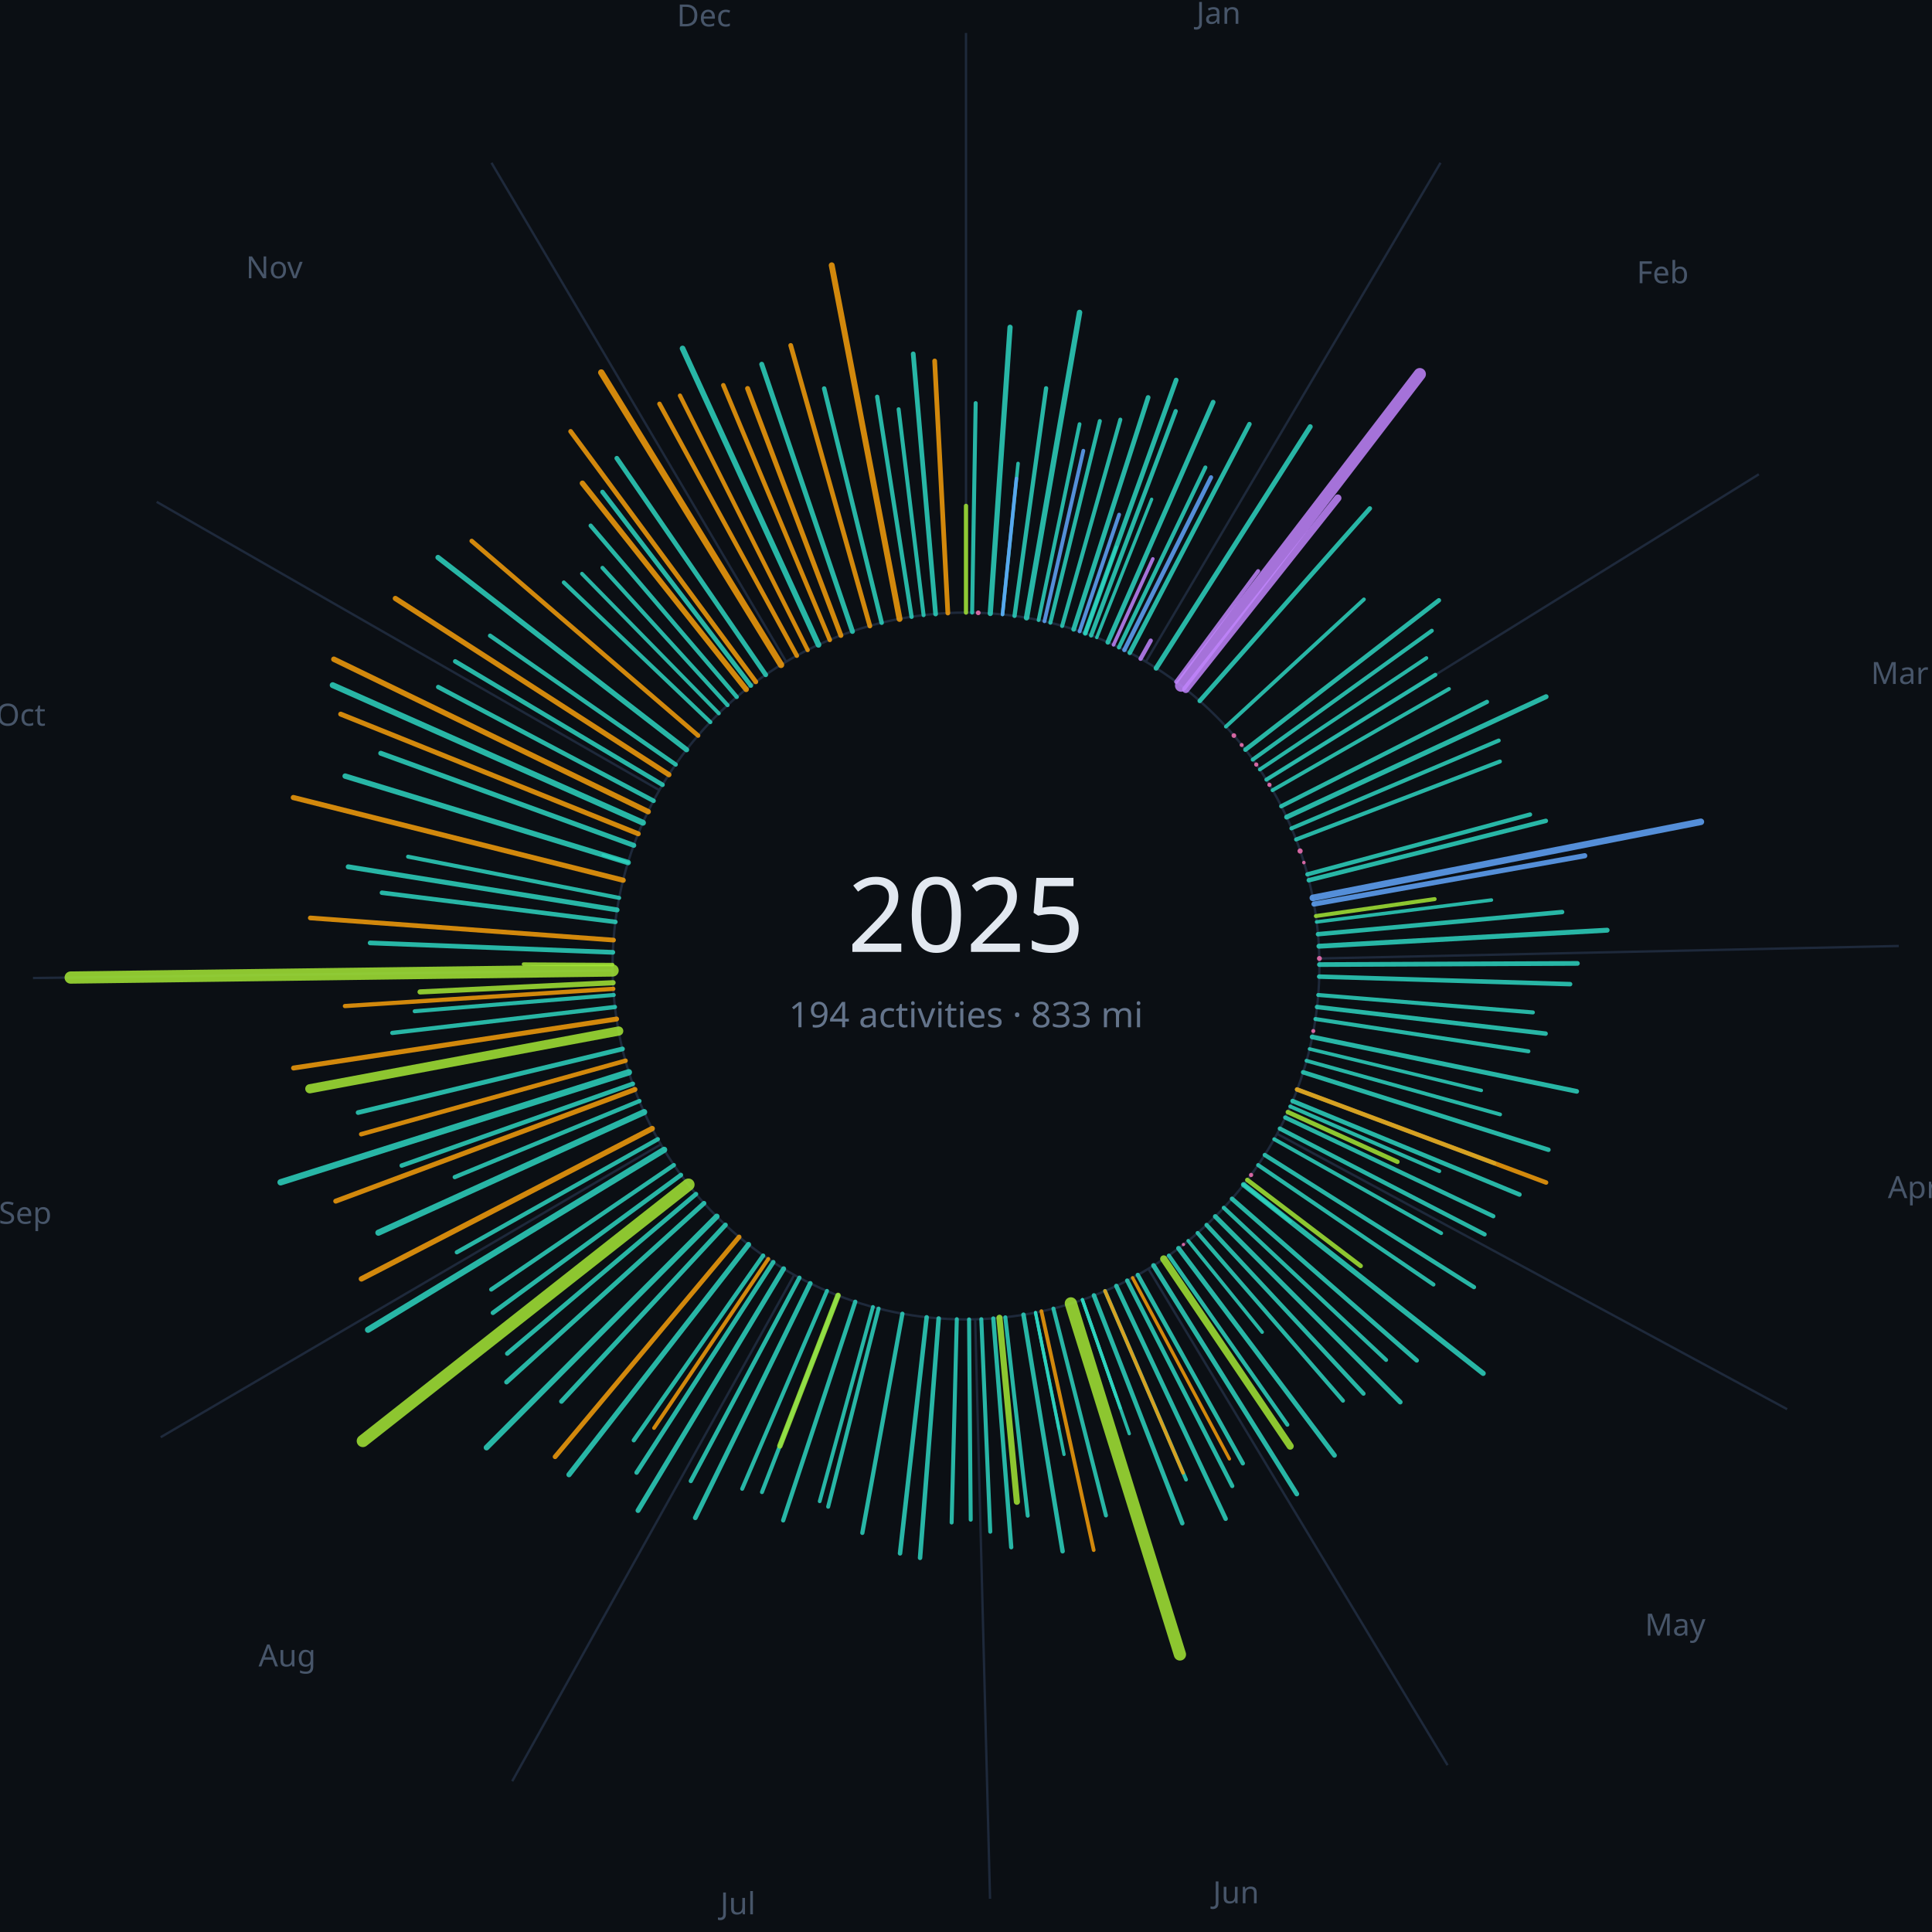
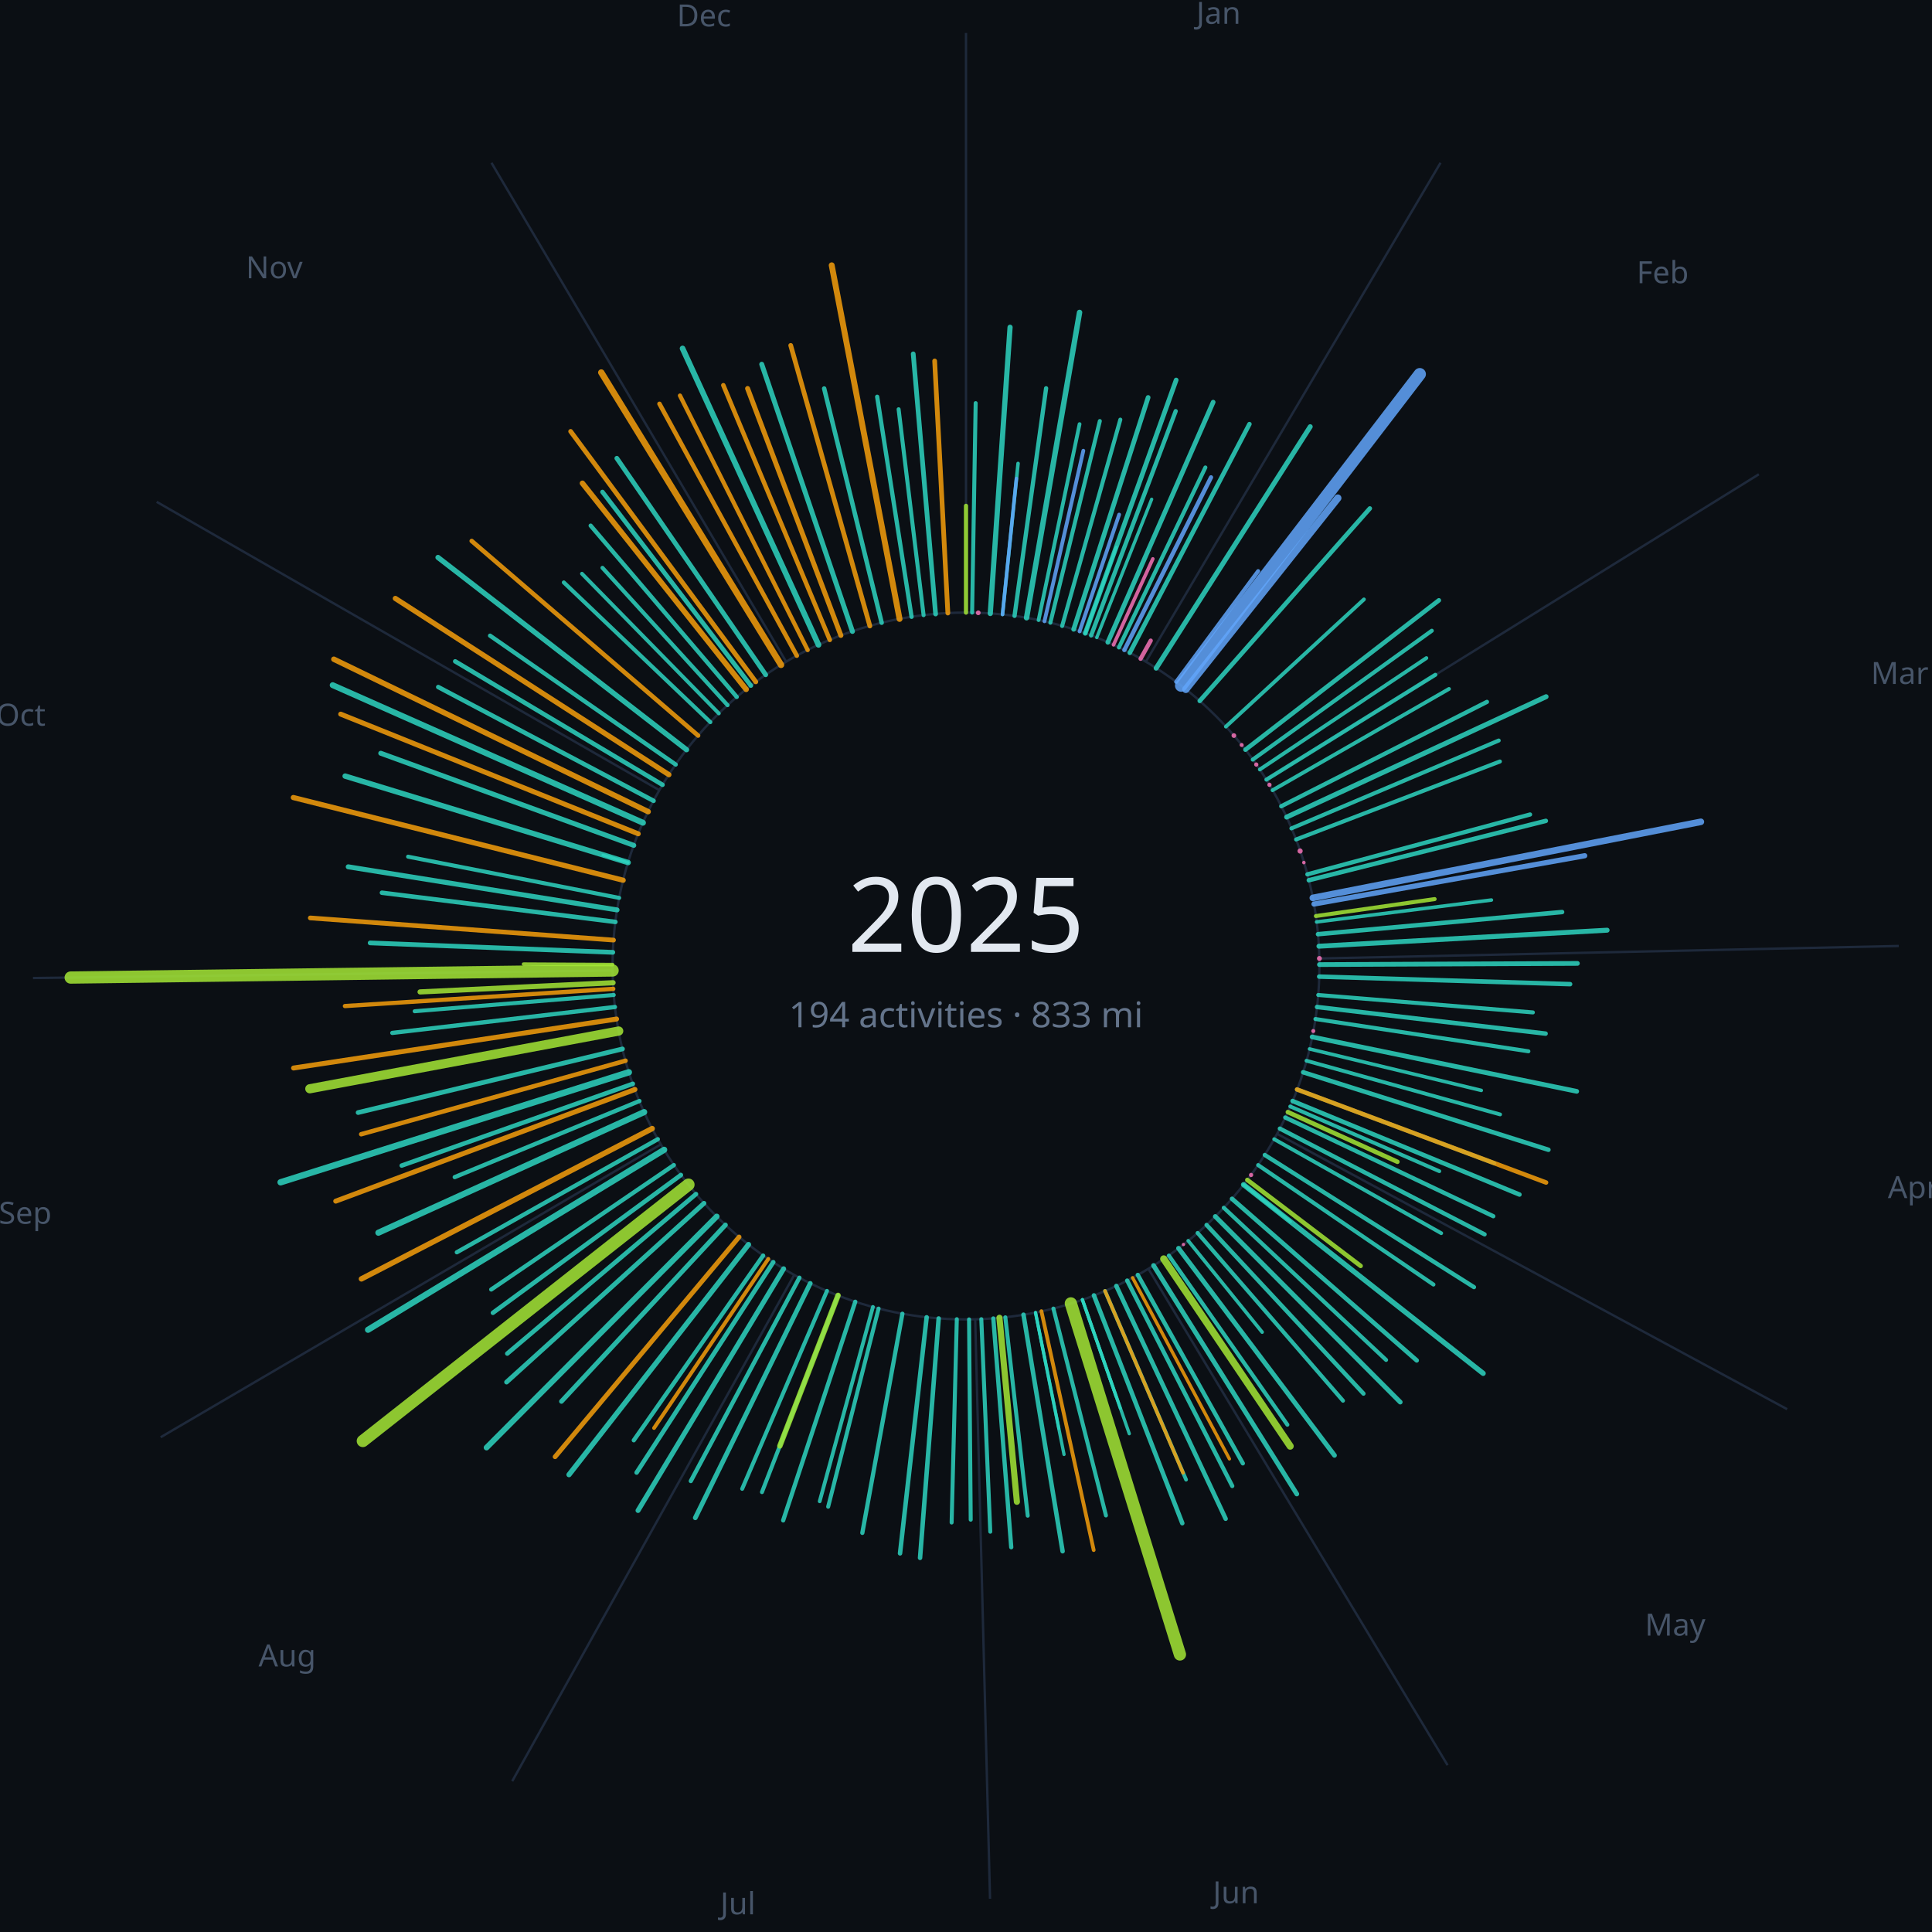
<svg xmlns="http://www.w3.org/2000/svg" viewBox="0 0 820 820">
  <rect width="820" height="820" fill="#0b0f14" />
  <line x1="410.0" y1="260.0" x2="410.0" y2="14.0" stroke="#1e293b" stroke-width="1" />
  <text x="517.2" y="10.1" fill="#475569" font-family="system-ui" font-size="13" text-anchor="middle">Jan</text>
  <line x1="486.3" y1="280.9" x2="611.4" y2="69.1" stroke="#1e293b" stroke-width="1" />
  <text x="705.7" y="120.2" fill="#475569" font-family="system-ui" font-size="13" text-anchor="middle">Feb</text>
  <line x1="537.5" y1="330.9" x2="746.5" y2="201.3" stroke="#1e293b" stroke-width="1" />
  <text x="806.3" y="290.3" fill="#475569" font-family="system-ui" font-size="13" text-anchor="middle">Mar</text>
  <line x1="560.0" y1="406.8" x2="805.9" y2="401.5" stroke="#1e293b" stroke-width="1" />
  <text x="812.1" y="508.5" fill="#475569" font-family="system-ui" font-size="13" text-anchor="middle">Apr</text>
  <line x1="542.0" y1="481.2" x2="758.5" y2="598.1" stroke="#1e293b" stroke-width="1" />
  <text x="711.0" y="694.2" fill="#475569" font-family="system-ui" font-size="13" text-anchor="middle">May</text>
  <line x1="487.4" y1="538.5" x2="614.4" y2="749.2" stroke="#1e293b" stroke-width="1" />
  <text x="524.6" y="807.8" fill="#475569" font-family="system-ui" font-size="13" text-anchor="middle">Jun</text>
  <line x1="413.9" y1="559.9" x2="420.2" y2="805.9" stroke="#1e293b" stroke-width="1" />
  <text x="313.2" y="812.5" fill="#475569" font-family="system-ui" font-size="13" text-anchor="middle">Jul</text>
  <line x1="337.1" y1="541.1" x2="217.4" y2="756.0" stroke="#1e293b" stroke-width="1" />
  <text x="121.9" y="707.3" fill="#475569" font-family="system-ui" font-size="13" text-anchor="middle">Aug</text>
  <line x1="280.5" y1="485.7" x2="68.2" y2="610.0" stroke="#1e293b" stroke-width="1" />
  <text x="10.7" y="519.4" fill="#475569" font-family="system-ui" font-size="13" text-anchor="middle">Sep</text>
  <line x1="260.0" y1="411.9" x2="14.0" y2="415.1" stroke="#1e293b" stroke-width="1" />
  <text x="8.8" y="308.0" fill="#475569" font-family="system-ui" font-size="13" text-anchor="middle">Oct</text>
  <line x1="279.9" y1="335.4" x2="66.5" y2="213.0" stroke="#1e293b" stroke-width="1" />
  <text x="116.4" y="118.1" fill="#475569" font-family="system-ui" font-size="13" text-anchor="middle">Nov</text>
  <line x1="333.7" y1="280.9" x2="208.6" y2="69.1" stroke="#1e293b" stroke-width="1" />
  <text x="298.8" y="11.2" fill="#475569" font-family="system-ui" font-size="13" text-anchor="middle">Dec</text>
  <circle cx="410.0" cy="410.0" r="150" fill="none" stroke="#1e293b" />
  <line x1="410.0" y1="260.0" x2="410.0" y2="214.7" stroke="#a3e635" stroke-width="1.8" stroke-linecap="round" opacity="0.85" />
  <line x1="412.6" y1="260.0" x2="414.1" y2="171.1" stroke="#2dd4bf" stroke-width="1.7" stroke-linecap="round" opacity="0.85" />
  <line x1="415.2" y1="260.1" x2="415.2" y2="260.1" stroke="#f472b6" stroke-width="2.0" stroke-linecap="round" opacity="0.85" />
  <line x1="420.3" y1="260.4" x2="428.7" y2="138.9" stroke="#2dd4bf" stroke-width="2.2" stroke-linecap="round" opacity="0.85" />
  <line x1="425.5" y1="260.8" x2="432.1" y2="196.7" stroke="#2dd4bf" stroke-width="1.5" stroke-linecap="round" opacity="0.85" />
  <line x1="425.5" y1="260.8" x2="431.4" y2="203.1" stroke="#60a5fa" stroke-width="1.5" stroke-linecap="round" opacity="0.85" />
  <line x1="430.6" y1="261.4" x2="444.0" y2="164.8" stroke="#2dd4bf" stroke-width="1.8" stroke-linecap="round" opacity="0.85" />
  <line x1="435.7" y1="262.2" x2="458.2" y2="132.6" stroke="#2dd4bf" stroke-width="2.3" stroke-linecap="round" opacity="0.85" />
  <line x1="440.8" y1="263.2" x2="458.2" y2="180.0" stroke="#2dd4bf" stroke-width="1.6" stroke-linecap="round" opacity="0.85" />
  <line x1="443.3" y1="263.7" x2="459.8" y2="191.3" stroke="#60a5fa" stroke-width="1.6" stroke-linecap="round" opacity="0.85" />
  <line x1="445.8" y1="264.3" x2="466.8" y2="178.7" stroke="#2dd4bf" stroke-width="1.7" stroke-linecap="round" opacity="0.85" />
  <line x1="450.8" y1="265.7" x2="475.5" y2="178.1" stroke="#2dd4bf" stroke-width="1.7" stroke-linecap="round" opacity="0.85" />
  <line x1="455.7" y1="267.1" x2="487.3" y2="168.7" stroke="#2dd4bf" stroke-width="2.0" stroke-linecap="round" opacity="0.85" />
  <line x1="458.2" y1="268.0" x2="475.0" y2="218.4" stroke="#60a5fa" stroke-width="1.6" stroke-linecap="round" opacity="0.85" />
  <line x1="460.6" y1="268.8" x2="499.2" y2="161.3" stroke="#2dd4bf" stroke-width="2.0" stroke-linecap="round" opacity="0.85" />
  <line x1="460.6" y1="268.8" x2="473.8" y2="232.2" stroke="#2dd4bf" stroke-width="1.3" stroke-linecap="round" opacity="0.85" />
  <line x1="463.1" y1="269.7" x2="499.0" y2="174.5" stroke="#2dd4bf" stroke-width="1.8" stroke-linecap="round" opacity="0.85" />
  <line x1="465.5" y1="270.6" x2="488.8" y2="211.9" stroke="#2dd4bf" stroke-width="1.4" stroke-linecap="round" opacity="0.85" />
  <line x1="470.2" y1="272.6" x2="514.9" y2="170.7" stroke="#2dd4bf" stroke-width="2.0" stroke-linecap="round" opacity="0.85" />
-   <line x1="472.6" y1="273.7" x2="489.3" y2="237.2" stroke="#c084fc" stroke-width="1.5" stroke-linecap="round" opacity="0.85" />
+   <line x1="472.6" y1="273.7" x2="489.3" y2="237.2" stroke="#f472b6" stroke-width="1.5" stroke-linecap="round" opacity="0.85" />
  <line x1="474.9" y1="274.8" x2="511.6" y2="198.4" stroke="#2dd4bf" stroke-width="1.7" stroke-linecap="round" opacity="0.85" />
  <line x1="477.2" y1="275.9" x2="514.0" y2="202.6" stroke="#60a5fa" stroke-width="1.8" stroke-linecap="round" opacity="0.85" />
  <line x1="479.5" y1="277.1" x2="530.3" y2="180.0" stroke="#2dd4bf" stroke-width="1.9" stroke-linecap="round" opacity="0.85" />
-   <line x1="484.1" y1="279.6" x2="488.4" y2="271.9" stroke="#c084fc" stroke-width="1.8" stroke-linecap="round" opacity="0.85" />
+   <line x1="484.1" y1="279.6" x2="488.4" y2="271.9" stroke="#f472b6" stroke-width="1.8" stroke-linecap="round" opacity="0.85" />
  <line x1="490.7" y1="283.6" x2="556.1" y2="181.1" stroke="#2dd4bf" stroke-width="2.1" stroke-linecap="round" opacity="0.85" />
-   <line x1="499.2" y1="289.4" x2="534.0" y2="242.4" stroke="#c084fc" stroke-width="1.7" stroke-linecap="round" opacity="0.85" />
-   <line x1="501.3" y1="291.0" x2="602.6" y2="158.8" stroke="#c084fc" stroke-width="5.2" stroke-linecap="round" opacity="0.85" />
-   <line x1="503.3" y1="292.6" x2="567.8" y2="211.4" stroke="#c084fc" stroke-width="3.1" stroke-linecap="round" opacity="0.85" />
+   <line x1="499.2" y1="289.4" x2="534.0" y2="242.4" stroke="#60a5fa" stroke-width="1.7" stroke-linecap="round" opacity="0.85" />
+   <line x1="501.3" y1="291.0" x2="602.6" y2="158.8" stroke="#60a5fa" stroke-width="5.2" stroke-linecap="round" opacity="0.85" />
+   <line x1="503.3" y1="292.6" x2="567.8" y2="211.4" stroke="#60a5fa" stroke-width="3.1" stroke-linecap="round" opacity="0.85" />
  <line x1="509.2" y1="297.5" x2="581.4" y2="215.8" stroke="#2dd4bf" stroke-width="1.9" stroke-linecap="round" opacity="0.85" />
  <line x1="520.3" y1="308.4" x2="578.9" y2="254.4" stroke="#2dd4bf" stroke-width="1.6" stroke-linecap="round" opacity="0.85" />
  <line x1="523.7" y1="312.2" x2="523.7" y2="312.2" stroke="#f472b6" stroke-width="2.0" stroke-linecap="round" opacity="0.85" />
  <line x1="527.0" y1="316.2" x2="527.0" y2="316.2" stroke="#f472b6" stroke-width="1.7" stroke-linecap="round" opacity="0.85" />
  <line x1="528.6" y1="318.2" x2="610.7" y2="254.8" stroke="#2dd4bf" stroke-width="1.9" stroke-linecap="round" opacity="0.85" />
  <line x1="531.7" y1="322.4" x2="607.7" y2="267.7" stroke="#2dd4bf" stroke-width="1.7" stroke-linecap="round" opacity="0.85" />
  <line x1="533.2" y1="324.5" x2="533.2" y2="324.5" stroke="#f472b6" stroke-width="1.8" stroke-linecap="round" opacity="0.85" />
  <line x1="534.7" y1="326.6" x2="605.4" y2="279.3" stroke="#2dd4bf" stroke-width="1.6" stroke-linecap="round" opacity="0.85" />
  <line x1="537.5" y1="330.9" x2="609.2" y2="286.4" stroke="#2dd4bf" stroke-width="1.7" stroke-linecap="round" opacity="0.85" />
  <line x1="538.8" y1="333.1" x2="538.8" y2="333.1" stroke="#f472b6" stroke-width="1.8" stroke-linecap="round" opacity="0.85" />
  <line x1="540.1" y1="335.4" x2="615.0" y2="292.4" stroke="#2dd4bf" stroke-width="1.6" stroke-linecap="round" opacity="0.85" />
  <line x1="543.8" y1="342.2" x2="631.1" y2="297.9" stroke="#2dd4bf" stroke-width="1.8" stroke-linecap="round" opacity="0.85" />
  <line x1="546.1" y1="346.8" x2="656.2" y2="295.7" stroke="#2dd4bf" stroke-width="2.1" stroke-linecap="round" opacity="0.85" />
  <line x1="548.1" y1="351.6" x2="636.1" y2="314.3" stroke="#2dd4bf" stroke-width="1.7" stroke-linecap="round" opacity="0.85" />
  <line x1="550.1" y1="356.3" x2="636.6" y2="323.2" stroke="#2dd4bf" stroke-width="1.7" stroke-linecap="round" opacity="0.85" />
  <line x1="551.8" y1="361.2" x2="551.8" y2="361.2" stroke="#f472b6" stroke-width="2.2" stroke-linecap="round" opacity="0.85" />
  <line x1="553.4" y1="366.1" x2="553.4" y2="366.1" stroke="#f472b6" stroke-width="1.5" stroke-linecap="round" opacity="0.85" />
  <line x1="554.9" y1="371.1" x2="649.4" y2="345.7" stroke="#2dd4bf" stroke-width="1.8" stroke-linecap="round" opacity="0.85" />
  <line x1="555.5" y1="373.6" x2="656.1" y2="348.4" stroke="#2dd4bf" stroke-width="1.9" stroke-linecap="round" opacity="0.85" />
  <line x1="557.2" y1="381.1" x2="721.9" y2="348.8" stroke="#60a5fa" stroke-width="2.8" stroke-linecap="round" opacity="0.85" />
  <line x1="557.7" y1="383.7" x2="672.6" y2="363.2" stroke="#60a5fa" stroke-width="2.2" stroke-linecap="round" opacity="0.85" />
  <line x1="558.5" y1="388.8" x2="608.9" y2="381.6" stroke="#a3e635" stroke-width="1.7" stroke-linecap="round" opacity="0.85" />
  <line x1="558.8" y1="391.3" x2="633.0" y2="382.0" stroke="#2dd4bf" stroke-width="1.5" stroke-linecap="round" opacity="0.85" />
  <line x1="559.4" y1="396.5" x2="663.0" y2="387.1" stroke="#2dd4bf" stroke-width="1.9" stroke-linecap="round" opacity="0.85" />
  <line x1="559.8" y1="401.6" x2="682.1" y2="394.8" stroke="#2dd4bf" stroke-width="2.1" stroke-linecap="round" opacity="0.85" />
  <line x1="560.0" y1="406.8" x2="560.0" y2="406.8" stroke="#f472b6" stroke-width="2.1" stroke-linecap="round" opacity="0.85" />
  <line x1="560.0" y1="409.4" x2="669.5" y2="408.9" stroke="#2dd4bf" stroke-width="2.0" stroke-linecap="round" opacity="0.85" />
  <line x1="559.9" y1="414.5" x2="666.4" y2="417.7" stroke="#2dd4bf" stroke-width="1.9" stroke-linecap="round" opacity="0.85" />
  <line x1="559.5" y1="422.3" x2="650.6" y2="429.7" stroke="#2dd4bf" stroke-width="1.7" stroke-linecap="round" opacity="0.85" />
  <line x1="559.0" y1="427.4" x2="656.0" y2="438.7" stroke="#2dd4bf" stroke-width="1.9" stroke-linecap="round" opacity="0.85" />
  <line x1="558.3" y1="432.5" x2="648.7" y2="446.2" stroke="#2dd4bf" stroke-width="1.7" stroke-linecap="round" opacity="0.85" />
  <line x1="557.4" y1="437.6" x2="557.4" y2="437.6" stroke="#f472b6" stroke-width="1.7" stroke-linecap="round" opacity="0.85" />
  <line x1="556.9" y1="440.1" x2="669.2" y2="463.2" stroke="#2dd4bf" stroke-width="2.0" stroke-linecap="round" opacity="0.85" />
  <line x1="555.8" y1="445.2" x2="628.7" y2="462.8" stroke="#2dd4bf" stroke-width="1.5" stroke-linecap="round" opacity="0.85" />
  <line x1="554.5" y1="450.2" x2="636.7" y2="473.0" stroke="#2dd4bf" stroke-width="1.6" stroke-linecap="round" opacity="0.85" />
  <line x1="553.1" y1="455.1" x2="657.2" y2="488.0" stroke="#2dd4bf" stroke-width="1.9" stroke-linecap="round" opacity="0.85" />
  <line x1="550.5" y1="462.4" x2="634.2" y2="493.7" stroke="#2dd4bf" stroke-width="1.7" stroke-linecap="round" opacity="0.85" />
  <line x1="550.5" y1="462.4" x2="656.2" y2="501.9" stroke="#f59e0b" stroke-width="1.9" stroke-linecap="round" opacity="0.85" />
  <line x1="548.6" y1="467.3" x2="644.9" y2="507.0" stroke="#2dd4bf" stroke-width="1.9" stroke-linecap="round" opacity="0.85" />
  <line x1="547.6" y1="469.6" x2="610.9" y2="497.1" stroke="#2dd4bf" stroke-width="1.6" stroke-linecap="round" opacity="0.85" />
  <line x1="546.6" y1="472.0" x2="593.1" y2="493.1" stroke="#a3e635" stroke-width="1.9" stroke-linecap="round" opacity="0.85" />
  <line x1="545.5" y1="474.3" x2="633.8" y2="516.2" stroke="#2dd4bf" stroke-width="1.8" stroke-linecap="round" opacity="0.85" />
  <line x1="543.2" y1="479.0" x2="630.1" y2="523.9" stroke="#2dd4bf" stroke-width="1.8" stroke-linecap="round" opacity="0.85" />
  <line x1="540.8" y1="483.5" x2="611.7" y2="523.4" stroke="#2dd4bf" stroke-width="1.6" stroke-linecap="round" opacity="0.85" />
  <line x1="536.8" y1="490.2" x2="625.6" y2="546.3" stroke="#2dd4bf" stroke-width="1.8" stroke-linecap="round" opacity="0.85" />
  <line x1="534.0" y1="494.5" x2="608.4" y2="545.2" stroke="#2dd4bf" stroke-width="1.7" stroke-linecap="round" opacity="0.85" />
  <line x1="531.0" y1="498.7" x2="531.0" y2="498.7" stroke="#f472b6" stroke-width="1.8" stroke-linecap="round" opacity="0.85" />
  <line x1="529.4" y1="500.8" x2="577.5" y2="537.3" stroke="#a3e635" stroke-width="1.9" stroke-linecap="round" opacity="0.85" />
  <line x1="527.8" y1="502.8" x2="629.5" y2="582.9" stroke="#2dd4bf" stroke-width="2.2" stroke-linecap="round" opacity="0.85" />
  <line x1="527.8" y1="502.8" x2="547.7" y2="518.5" stroke="#2dd4bf" stroke-width="1.3" stroke-linecap="round" opacity="0.85" />
  <line x1="522.9" y1="508.8" x2="601.3" y2="577.4" stroke="#2dd4bf" stroke-width="1.9" stroke-linecap="round" opacity="0.85" />
  <line x1="519.4" y1="512.6" x2="588.3" y2="577.2" stroke="#2dd4bf" stroke-width="1.7" stroke-linecap="round" opacity="0.85" />
  <line x1="515.8" y1="516.3" x2="594.3" y2="595.1" stroke="#2dd4bf" stroke-width="2.0" stroke-linecap="round" opacity="0.85" />
  <line x1="512.1" y1="519.9" x2="578.7" y2="591.5" stroke="#2dd4bf" stroke-width="1.8" stroke-linecap="round" opacity="0.85" />
  <line x1="508.3" y1="523.3" x2="570.0" y2="594.5" stroke="#2dd4bf" stroke-width="1.7" stroke-linecap="round" opacity="0.85" />
  <line x1="504.3" y1="526.6" x2="535.7" y2="565.4" stroke="#2dd4bf" stroke-width="1.5" stroke-linecap="round" opacity="0.85" />
  <line x1="502.3" y1="528.2" x2="502.3" y2="528.2" stroke="#f472b6" stroke-width="1.4" stroke-linecap="round" opacity="0.85" />
  <line x1="500.2" y1="529.8" x2="566.4" y2="617.7" stroke="#2dd4bf" stroke-width="2.0" stroke-linecap="round" opacity="0.85" />
  <line x1="496.1" y1="532.9" x2="546.4" y2="604.7" stroke="#2dd4bf" stroke-width="1.7" stroke-linecap="round" opacity="0.85" />
  <line x1="493.9" y1="534.3" x2="547.6" y2="613.8" stroke="#a3e635" stroke-width="3.0" stroke-linecap="round" opacity="0.85" />
  <line x1="489.6" y1="537.1" x2="550.4" y2="634.1" stroke="#2dd4bf" stroke-width="2.0" stroke-linecap="round" opacity="0.85" />
  <line x1="482.9" y1="541.1" x2="527.5" y2="621.1" stroke="#2dd4bf" stroke-width="1.8" stroke-linecap="round" opacity="0.85" />
  <line x1="480.7" y1="542.3" x2="521.8" y2="619.2" stroke="#f59e0b" stroke-width="1.4" stroke-linecap="round" opacity="0.85" />
  <line x1="478.4" y1="543.5" x2="523.0" y2="630.7" stroke="#2dd4bf" stroke-width="1.8" stroke-linecap="round" opacity="0.85" />
  <line x1="473.8" y1="545.8" x2="520.2" y2="644.6" stroke="#2dd4bf" stroke-width="1.9" stroke-linecap="round" opacity="0.85" />
  <line x1="469.0" y1="547.9" x2="503.4" y2="628.0" stroke="#2dd4bf" stroke-width="1.6" stroke-linecap="round" opacity="0.85" />
  <line x1="469.0" y1="547.9" x2="502.1" y2="625.1" stroke="#f59e0b" stroke-width="1.5" stroke-linecap="round" opacity="0.85" />
  <line x1="464.3" y1="549.8" x2="501.8" y2="646.5" stroke="#2dd4bf" stroke-width="1.9" stroke-linecap="round" opacity="0.85" />
  <line x1="459.4" y1="551.6" x2="479.3" y2="608.5" stroke="#2dd4bf" stroke-width="1.4" stroke-linecap="round" opacity="0.85" />
  <line x1="459.4" y1="551.6" x2="475.5" y2="597.7" stroke="#2dd4bf" stroke-width="1.3" stroke-linecap="round" opacity="0.85" />
  <line x1="459.4" y1="551.6" x2="473.7" y2="592.7" stroke="#2dd4bf" stroke-width="1.3" stroke-linecap="round" opacity="0.85" />
  <line x1="454.5" y1="553.2" x2="500.8" y2="702.2" stroke="#a3e635" stroke-width="5.2" stroke-linecap="round" opacity="0.85" />
  <line x1="447.1" y1="555.4" x2="469.4" y2="643.2" stroke="#2dd4bf" stroke-width="1.7" stroke-linecap="round" opacity="0.85" />
  <line x1="442.0" y1="556.5" x2="464.2" y2="657.9" stroke="#f59e0b" stroke-width="1.6" stroke-linecap="round" opacity="0.85" />
  <line x1="439.5" y1="557.1" x2="451.6" y2="617.3" stroke="#2dd4bf" stroke-width="1.4" stroke-linecap="round" opacity="0.85" />
  <line x1="439.5" y1="557.1" x2="449.4" y2="606.3" stroke="#2dd4bf" stroke-width="1.3" stroke-linecap="round" opacity="0.85" />
  <line x1="439.5" y1="557.1" x2="443.8" y2="578.5" stroke="#2dd4bf" stroke-width="1.2" stroke-linecap="round" opacity="0.85" />
  <line x1="434.4" y1="558.0" x2="451.0" y2="658.4" stroke="#2dd4bf" stroke-width="1.9" stroke-linecap="round" opacity="0.85" />
  <line x1="426.7" y1="559.1" x2="436.2" y2="643.3" stroke="#2dd4bf" stroke-width="1.7" stroke-linecap="round" opacity="0.85" />
  <line x1="424.2" y1="559.3" x2="431.6" y2="637.4" stroke="#a3e635" stroke-width="2.6" stroke-linecap="round" opacity="0.85" />
  <line x1="421.6" y1="559.6" x2="429.2" y2="656.7" stroke="#2dd4bf" stroke-width="1.8" stroke-linecap="round" opacity="0.85" />
  <line x1="416.5" y1="559.9" x2="420.3" y2="650.1" stroke="#2dd4bf" stroke-width="1.7" stroke-linecap="round" opacity="0.85" />
  <line x1="411.3" y1="560.0" x2="412.0" y2="645.0" stroke="#2dd4bf" stroke-width="1.7" stroke-linecap="round" opacity="0.85" />
  <line x1="406.1" y1="559.9" x2="403.9" y2="646.2" stroke="#2dd4bf" stroke-width="1.7" stroke-linecap="round" opacity="0.85" />
  <line x1="398.4" y1="559.6" x2="390.5" y2="661.2" stroke="#2dd4bf" stroke-width="1.9" stroke-linecap="round" opacity="0.85" />
  <line x1="393.3" y1="559.1" x2="382.0" y2="659.3" stroke="#2dd4bf" stroke-width="1.9" stroke-linecap="round" opacity="0.85" />
  <line x1="383.0" y1="557.6" x2="366.0" y2="650.6" stroke="#2dd4bf" stroke-width="1.8" stroke-linecap="round" opacity="0.85" />
  <line x1="372.9" y1="555.4" x2="351.5" y2="639.5" stroke="#2dd4bf" stroke-width="1.7" stroke-linecap="round" opacity="0.85" />
  <line x1="370.5" y1="554.7" x2="347.9" y2="637.2" stroke="#2dd4bf" stroke-width="1.6" stroke-linecap="round" opacity="0.85" />
  <line x1="363.0" y1="552.5" x2="332.4" y2="645.3" stroke="#2dd4bf" stroke-width="1.8" stroke-linecap="round" opacity="0.85" />
  <line x1="355.7" y1="549.8" x2="323.4" y2="633.3" stroke="#2dd4bf" stroke-width="1.7" stroke-linecap="round" opacity="0.85" />
  <line x1="355.7" y1="549.8" x2="331.0" y2="613.7" stroke="#a3e635" stroke-width="2.3" stroke-linecap="round" opacity="0.85" />
  <line x1="351.0" y1="547.9" x2="315.0" y2="631.9" stroke="#2dd4bf" stroke-width="1.7" stroke-linecap="round" opacity="0.85" />
  <line x1="343.9" y1="544.7" x2="295.1" y2="644.2" stroke="#2dd4bf" stroke-width="2.0" stroke-linecap="round" opacity="0.85" />
  <line x1="339.3" y1="542.3" x2="293.2" y2="628.6" stroke="#2dd4bf" stroke-width="1.8" stroke-linecap="round" opacity="0.85" />
  <line x1="332.6" y1="538.5" x2="270.8" y2="641.1" stroke="#2dd4bf" stroke-width="2.1" stroke-linecap="round" opacity="0.85" />
  <line x1="328.2" y1="535.7" x2="270.2" y2="625.0" stroke="#2dd4bf" stroke-width="1.9" stroke-linecap="round" opacity="0.85" />
  <line x1="326.1" y1="534.3" x2="277.6" y2="606.1" stroke="#f59e0b" stroke-width="1.6" stroke-linecap="round" opacity="0.85" />
  <line x1="323.9" y1="532.9" x2="269.0" y2="611.3" stroke="#2dd4bf" stroke-width="1.8" stroke-linecap="round" opacity="0.85" />
  <line x1="317.7" y1="528.2" x2="241.5" y2="625.9" stroke="#2dd4bf" stroke-width="2.2" stroke-linecap="round" opacity="0.85" />
  <line x1="313.7" y1="525.0" x2="235.6" y2="618.3" stroke="#f59e0b" stroke-width="2.0" stroke-linecap="round" opacity="0.85" />
  <line x1="307.9" y1="519.9" x2="238.3" y2="594.8" stroke="#2dd4bf" stroke-width="2.0" stroke-linecap="round" opacity="0.85" />
  <line x1="304.2" y1="516.3" x2="206.5" y2="614.4" stroke="#2dd4bf" stroke-width="2.4" stroke-linecap="round" opacity="0.85" />
  <line x1="298.8" y1="510.7" x2="215.0" y2="586.6" stroke="#2dd4bf" stroke-width="2.0" stroke-linecap="round" opacity="0.85" />
  <line x1="295.4" y1="506.8" x2="215.3" y2="574.5" stroke="#2dd4bf" stroke-width="1.9" stroke-linecap="round" opacity="0.85" />
  <line x1="292.2" y1="502.8" x2="154.0" y2="611.6" stroke="#a3e635" stroke-width="5.2" stroke-linecap="round" opacity="0.85" />
  <line x1="289.0" y1="498.7" x2="209.2" y2="557.2" stroke="#2dd4bf" stroke-width="1.9" stroke-linecap="round" opacity="0.85" />
  <line x1="286.0" y1="494.5" x2="208.5" y2="547.3" stroke="#2dd4bf" stroke-width="1.8" stroke-linecap="round" opacity="0.85" />
  <line x1="281.9" y1="488.0" x2="156.2" y2="564.4" stroke="#2dd4bf" stroke-width="2.6" stroke-linecap="round" opacity="0.85" />
  <line x1="279.2" y1="483.5" x2="193.9" y2="531.5" stroke="#2dd4bf" stroke-width="1.8" stroke-linecap="round" opacity="0.85" />
  <line x1="276.8" y1="479.0" x2="153.4" y2="542.8" stroke="#f59e0b" stroke-width="2.3" stroke-linecap="round" opacity="0.85" />
  <line x1="273.4" y1="472.0" x2="160.6" y2="523.2" stroke="#2dd4bf" stroke-width="2.6" stroke-linecap="round" opacity="0.85" />
  <line x1="271.4" y1="467.3" x2="193.0" y2="499.6" stroke="#2dd4bf" stroke-width="1.8" stroke-linecap="round" opacity="0.85" />
  <line x1="269.5" y1="462.4" x2="142.5" y2="509.8" stroke="#f59e0b" stroke-width="2.1" stroke-linecap="round" opacity="0.85" />
  <line x1="268.6" y1="460.0" x2="170.5" y2="494.7" stroke="#2dd4bf" stroke-width="1.9" stroke-linecap="round" opacity="0.85" />
  <line x1="266.9" y1="455.1" x2="119.1" y2="501.8" stroke="#2dd4bf" stroke-width="2.7" stroke-linecap="round" opacity="0.85" />
  <line x1="265.5" y1="450.2" x2="153.3" y2="481.4" stroke="#f59e0b" stroke-width="1.9" stroke-linecap="round" opacity="0.85" />
  <line x1="264.2" y1="445.2" x2="152.0" y2="472.2" stroke="#2dd4bf" stroke-width="2.0" stroke-linecap="round" opacity="0.85" />
  <line x1="262.6" y1="437.6" x2="131.5" y2="462.1" stroke="#a3e635" stroke-width="3.9" stroke-linecap="round" opacity="0.85" />
  <line x1="261.7" y1="432.5" x2="124.6" y2="453.3" stroke="#f59e0b" stroke-width="2.1" stroke-linecap="round" opacity="0.85" />
  <line x1="261.0" y1="427.4" x2="166.5" y2="438.4" stroke="#2dd4bf" stroke-width="1.8" stroke-linecap="round" opacity="0.85" />
  <line x1="260.5" y1="422.3" x2="176.0" y2="429.2" stroke="#2dd4bf" stroke-width="1.7" stroke-linecap="round" opacity="0.85" />
  <line x1="260.3" y1="419.7" x2="146.4" y2="427.0" stroke="#f59e0b" stroke-width="1.8" stroke-linecap="round" opacity="0.85" />
  <line x1="260.2" y1="417.1" x2="178.3" y2="421.0" stroke="#a3e635" stroke-width="2.2" stroke-linecap="round" opacity="0.85" />
  <line x1="260.0" y1="411.9" x2="30.0" y2="414.9" stroke="#a3e635" stroke-width="5.2" stroke-linecap="round" opacity="0.85" />
  <line x1="260.0" y1="409.4" x2="222.2" y2="409.2" stroke="#a3e635" stroke-width="1.5" stroke-linecap="round" opacity="0.85" />
  <line x1="260.1" y1="404.2" x2="157.1" y2="400.2" stroke="#2dd4bf" stroke-width="2.0" stroke-linecap="round" opacity="0.85" />
  <line x1="260.4" y1="399.0" x2="131.7" y2="389.6" stroke="#f59e0b" stroke-width="2.0" stroke-linecap="round" opacity="0.85" />
  <line x1="261.2" y1="391.3" x2="162.1" y2="378.9" stroke="#2dd4bf" stroke-width="1.9" stroke-linecap="round" opacity="0.85" />
  <line x1="261.9" y1="386.2" x2="147.8" y2="367.9" stroke="#2dd4bf" stroke-width="2.1" stroke-linecap="round" opacity="0.85" />
  <line x1="262.8" y1="381.1" x2="173.2" y2="363.6" stroke="#2dd4bf" stroke-width="1.7" stroke-linecap="round" opacity="0.85" />
  <line x1="264.5" y1="373.6" x2="124.5" y2="338.5" stroke="#f59e0b" stroke-width="2.2" stroke-linecap="round" opacity="0.85" />
  <line x1="266.6" y1="366.1" x2="146.5" y2="329.4" stroke="#2dd4bf" stroke-width="2.3" stroke-linecap="round" opacity="0.85" />
  <line x1="266.6" y1="366.1" x2="255.9" y2="362.9" stroke="#2dd4bf" stroke-width="1.2" stroke-linecap="round" opacity="0.85" />
  <line x1="269.0" y1="358.8" x2="161.6" y2="319.7" stroke="#2dd4bf" stroke-width="2.1" stroke-linecap="round" opacity="0.85" />
  <line x1="270.9" y1="353.9" x2="144.6" y2="303.1" stroke="#f59e0b" stroke-width="2.1" stroke-linecap="round" opacity="0.85" />
  <line x1="272.9" y1="349.2" x2="141.2" y2="290.8" stroke="#2dd4bf" stroke-width="2.5" stroke-linecap="round" opacity="0.85" />
  <line x1="275.1" y1="344.5" x2="141.7" y2="279.8" stroke="#f59e0b" stroke-width="2.3" stroke-linecap="round" opacity="0.85" />
  <line x1="277.4" y1="339.9" x2="186.0" y2="291.6" stroke="#2dd4bf" stroke-width="1.9" stroke-linecap="round" opacity="0.85" />
  <line x1="281.2" y1="333.1" x2="193.2" y2="280.7" stroke="#2dd4bf" stroke-width="1.9" stroke-linecap="round" opacity="0.85" />
  <line x1="283.9" y1="328.8" x2="167.8" y2="254.0" stroke="#f59e0b" stroke-width="2.2" stroke-linecap="round" opacity="0.85" />
  <line x1="286.8" y1="324.5" x2="208.0" y2="269.8" stroke="#2dd4bf" stroke-width="1.8" stroke-linecap="round" opacity="0.85" />
  <line x1="291.4" y1="318.2" x2="185.9" y2="236.6" stroke="#2dd4bf" stroke-width="2.2" stroke-linecap="round" opacity="0.85" />
  <line x1="296.3" y1="312.2" x2="200.2" y2="229.6" stroke="#f59e0b" stroke-width="1.9" stroke-linecap="round" opacity="0.85" />
  <line x1="301.5" y1="306.5" x2="239.3" y2="247.2" stroke="#2dd4bf" stroke-width="1.7" stroke-linecap="round" opacity="0.85" />
  <line x1="305.1" y1="302.8" x2="247.0" y2="243.5" stroke="#2dd4bf" stroke-width="1.6" stroke-linecap="round" opacity="0.85" />
  <line x1="308.8" y1="299.3" x2="255.7" y2="241.0" stroke="#2dd4bf" stroke-width="1.7" stroke-linecap="round" opacity="0.85" />
  <line x1="312.7" y1="295.8" x2="250.7" y2="223.1" stroke="#2dd4bf" stroke-width="1.8" stroke-linecap="round" opacity="0.85" />
  <line x1="316.7" y1="292.6" x2="247.2" y2="205.1" stroke="#f59e0b" stroke-width="2.3" stroke-linecap="round" opacity="0.85" />
  <line x1="318.7" y1="291.0" x2="255.7" y2="208.8" stroke="#2dd4bf" stroke-width="1.9" stroke-linecap="round" opacity="0.85" />
  <line x1="320.8" y1="289.4" x2="242.2" y2="183.1" stroke="#f59e0b" stroke-width="2.0" stroke-linecap="round" opacity="0.85" />
  <line x1="325.0" y1="286.4" x2="261.8" y2="194.5" stroke="#2dd4bf" stroke-width="2.0" stroke-linecap="round" opacity="0.85" />
  <line x1="331.5" y1="282.2" x2="255.2" y2="158.1" stroke="#f59e0b" stroke-width="2.7" stroke-linecap="round" opacity="0.85" />
  <line x1="338.2" y1="278.3" x2="279.9" y2="171.4" stroke="#f59e0b" stroke-width="1.9" stroke-linecap="round" opacity="0.85" />
  <line x1="342.8" y1="275.9" x2="288.6" y2="167.9" stroke="#f59e0b" stroke-width="1.8" stroke-linecap="round" opacity="0.85" />
  <line x1="347.4" y1="273.7" x2="289.7" y2="147.9" stroke="#2dd4bf" stroke-width="2.4" stroke-linecap="round" opacity="0.85" />
  <line x1="352.2" y1="271.6" x2="307.0" y2="163.5" stroke="#f59e0b" stroke-width="1.9" stroke-linecap="round" opacity="0.85" />
  <line x1="356.9" y1="269.7" x2="317.3" y2="164.9" stroke="#f59e0b" stroke-width="2.1" stroke-linecap="round" opacity="0.85" />
  <line x1="361.8" y1="268.0" x2="323.3" y2="154.6" stroke="#2dd4bf" stroke-width="2.1" stroke-linecap="round" opacity="0.85" />
  <line x1="369.2" y1="265.7" x2="335.6" y2="146.6" stroke="#f59e0b" stroke-width="2.0" stroke-linecap="round" opacity="0.85" />
  <line x1="374.2" y1="264.3" x2="349.8" y2="164.9" stroke="#2dd4bf" stroke-width="1.9" stroke-linecap="round" opacity="0.85" />
  <line x1="381.8" y1="262.7" x2="353.0" y2="112.6" stroke="#f59e0b" stroke-width="2.5" stroke-linecap="round" opacity="0.85" />
  <line x1="386.9" y1="261.8" x2="372.3" y2="168.4" stroke="#2dd4bf" stroke-width="1.8" stroke-linecap="round" opacity="0.85" />
  <line x1="392.0" y1="261.1" x2="381.4" y2="173.7" stroke="#2dd4bf" stroke-width="1.7" stroke-linecap="round" opacity="0.85" />
  <line x1="397.1" y1="260.6" x2="387.6" y2="150.2" stroke="#2dd4bf" stroke-width="2.0" stroke-linecap="round" opacity="0.85" />
  <line x1="402.3" y1="260.2" x2="396.7" y2="153.2" stroke="#f59e0b" stroke-width="2.0" stroke-linecap="round" opacity="0.85" />
  <text x="410.0" y="404.0" fill="#e2e8f0" font-family="system-ui" font-size="44" text-anchor="middle">2025</text>
  <text x="410.0" y="436.0" fill="#64748b" font-family="system-ui" font-size="15" text-anchor="middle">194 activities · 833 mi</text>
</svg>
